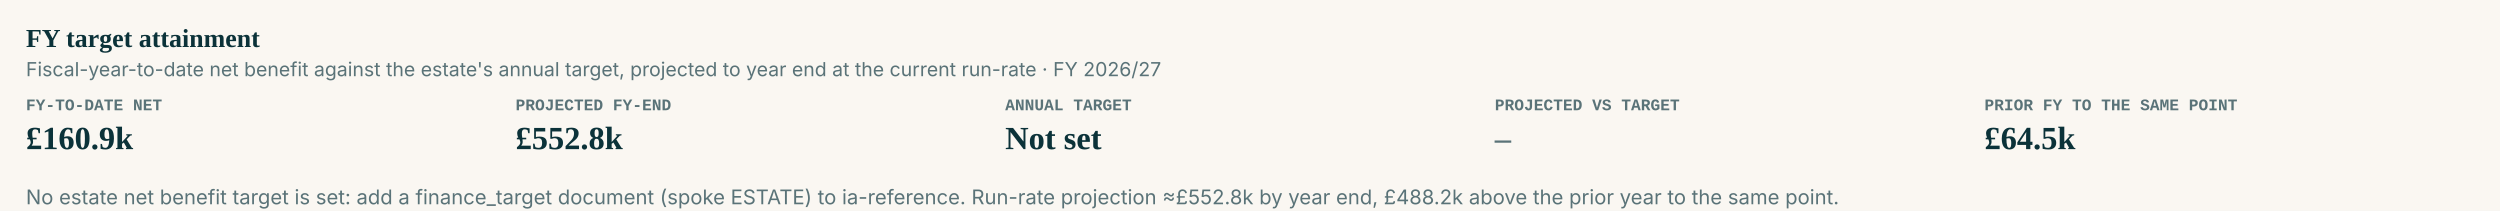
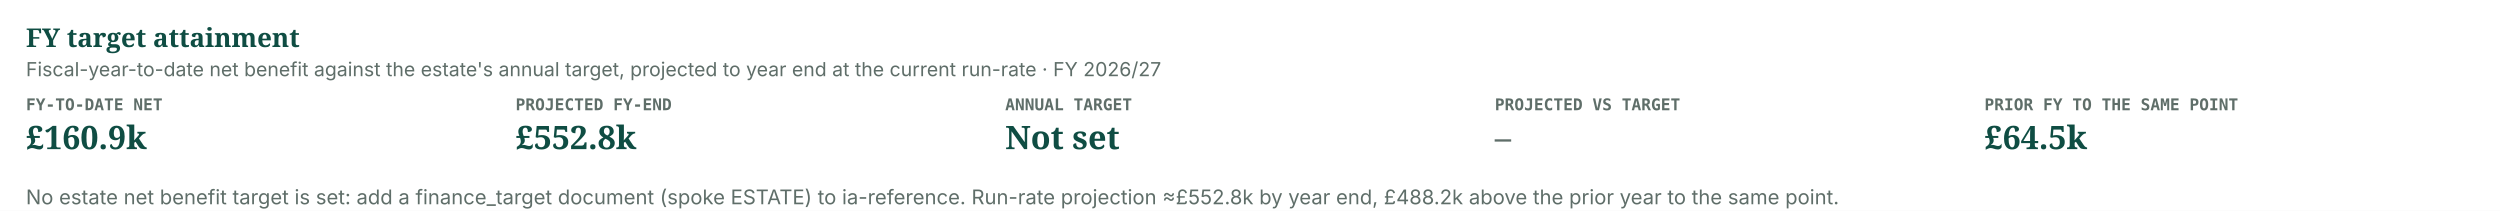
<svg xmlns="http://www.w3.org/2000/svg" version="1.1" class="marks" width="1542" height="130" viewBox="0 0 1542 130">
-   <rect width="1542" height="130" fill="#FAF7F2" />
+   <rect width="1542" height="130" fill="#FFFFFF" />
  <g fill="none" stroke-miterlimit="10" transform="translate(0,0)">
    <g class="mark-group role-frame root" role="graphics-object" aria-roledescription="group mark container">
      <g transform="translate(0,0)">
        <path class="background" aria-hidden="true" d="M0,0h1542v130h-1542Z" />
        <g>
          <g class="mark-text role-mark frame_title" role="graphics-object" aria-roledescription="text mark container">
-             <text text-anchor="start" transform="translate(16,29)" font-family="Georgia, Gelasio, 'Times New Roman', serif" font-size="16px" font-weight="bold" fill="#0B3239">FY target attainment</text>
+             <text text-anchor="start" transform="translate(16,29)" font-family="Fraunces, Cambria, Georgia, Gelasio, serif" font-size="16px" font-weight="bold" fill="#0F4D43">FY target attainment</text>
          </g>
          <g class="mark-text role-mark" role="graphics-object" aria-roledescription="text mark container">
-             <text text-anchor="start" transform="translate(16,47)" font-family="Calibri, Carlito, 'Segoe UI', Inter, Arial, sans-serif" font-size="12px" fill="#5A7378">Fiscal-year-to-date net benefit against the estate's annual target, projected to year end at the current run-rate · FY 2026/27</text>
+             <text text-anchor="start" transform="translate(16,47)" font-family="Inter, 'Segoe UI', Carlito, Calibri, Arial, sans-serif" font-size="12px" fill="#5F6E69">Fiscal-year-to-date net benefit against the estate's annual target, projected to year end at the current run-rate · FY 2026/27</text>
          </g>
          <g class="mark-text role-mark" role="graphics-object" aria-roledescription="text mark container">
-             <text text-anchor="start" transform="translate(16,68)" font-family="'JetBrains Mono', 'Roboto Mono', Consolas, 'Courier New', monospace" font-size="10px" font-weight="bold" fill="#5A7378">FY-TO-DATE NET</text>
+             <text text-anchor="start" transform="translate(16,68)" font-family="'JetBrains Mono', Consolas, 'Roboto Mono', monospace" font-size="10px" font-weight="bold" fill="#5F6E69">FY-TO-DATE NET</text>
          </g>
          <g class="mark-text role-mark" role="graphics-object" aria-roledescription="text mark container">
-             <text text-anchor="start" transform="translate(16,92)" font-family="Georgia, Gelasio, 'Times New Roman', serif" font-size="20px" font-weight="bold" fill="#0B3239">£160.9k</text>
+             <text text-anchor="start" transform="translate(16,92)" font-family="Fraunces, Cambria, Georgia, Gelasio, serif" font-size="20px" font-weight="bold" fill="#0F4D43">£160.9k</text>
          </g>
          <g class="mark-text role-mark" role="graphics-object" aria-roledescription="text mark container">
-             <text text-anchor="start" transform="translate(318,68)" font-family="'JetBrains Mono', 'Roboto Mono', Consolas, 'Courier New', monospace" font-size="10px" font-weight="bold" fill="#5A7378">PROJECTED FY-END</text>
+             <text text-anchor="start" transform="translate(318,68)" font-family="'JetBrains Mono', Consolas, 'Roboto Mono', monospace" font-size="10px" font-weight="bold" fill="#5F6E69">PROJECTED FY-END</text>
          </g>
          <g class="mark-text role-mark" role="graphics-object" aria-roledescription="text mark container">
-             <text text-anchor="start" transform="translate(318,92)" font-family="Georgia, Gelasio, 'Times New Roman', serif" font-size="20px" font-weight="bold" fill="#0B3239">£552.8k</text>
+             <text text-anchor="start" transform="translate(318,92)" font-family="Fraunces, Cambria, Georgia, Gelasio, serif" font-size="20px" font-weight="bold" fill="#0F4D43">£552.8k</text>
          </g>
          <g class="mark-text role-mark" role="graphics-object" aria-roledescription="text mark container">
-             <text text-anchor="start" transform="translate(620,68)" font-family="'JetBrains Mono', 'Roboto Mono', Consolas, 'Courier New', monospace" font-size="10px" font-weight="bold" fill="#5A7378">ANNUAL TARGET</text>
+             <text text-anchor="start" transform="translate(620,68)" font-family="'JetBrains Mono', Consolas, 'Roboto Mono', monospace" font-size="10px" font-weight="bold" fill="#5F6E69">ANNUAL TARGET</text>
          </g>
          <g class="mark-text role-mark" role="graphics-object" aria-roledescription="text mark container">
-             <text text-anchor="start" transform="translate(620,92)" font-family="Georgia, Gelasio, 'Times New Roman', serif" font-size="20px" font-weight="bold" fill="#0B3239">Not set</text>
+             <text text-anchor="start" transform="translate(620,92)" font-family="Fraunces, Cambria, Georgia, Gelasio, serif" font-size="20px" font-weight="bold" fill="#0F4D43">Not set</text>
          </g>
          <g class="mark-text role-mark" role="graphics-object" aria-roledescription="text mark container">
-             <text text-anchor="start" transform="translate(922,68)" font-family="'JetBrains Mono', 'Roboto Mono', Consolas, 'Courier New', monospace" font-size="10px" font-weight="bold" fill="#5A7378">PROJECTED VS TARGET</text>
+             <text text-anchor="start" transform="translate(922,68)" font-family="'JetBrains Mono', Consolas, 'Roboto Mono', monospace" font-size="10px" font-weight="bold" fill="#5F6E69">PROJECTED VS TARGET</text>
          </g>
          <g class="mark-text role-mark" role="graphics-object" aria-roledescription="text mark container">
-             <text text-anchor="start" transform="translate(922,92)" font-family="Georgia, Gelasio, 'Times New Roman', serif" font-size="20px" font-weight="bold" fill="#5A7378">–</text>
+             <text text-anchor="start" transform="translate(922,92)" font-family="Fraunces, Cambria, Georgia, Gelasio, serif" font-size="20px" font-weight="bold" fill="#5F6E69">–</text>
          </g>
          <g class="mark-text role-mark" role="graphics-object" aria-roledescription="text mark container">
-             <text text-anchor="start" transform="translate(1224,68)" font-family="'JetBrains Mono', 'Roboto Mono', Consolas, 'Courier New', monospace" font-size="10px" font-weight="bold" fill="#5A7378">PRIOR FY TO THE SAME POINT</text>
+             <text text-anchor="start" transform="translate(1224,68)" font-family="'JetBrains Mono', Consolas, 'Roboto Mono', monospace" font-size="10px" font-weight="bold" fill="#5F6E69">PRIOR FY TO THE SAME POINT</text>
          </g>
          <g class="mark-text role-mark" role="graphics-object" aria-roledescription="text mark container">
-             <text text-anchor="start" transform="translate(1224,92)" font-family="Georgia, Gelasio, 'Times New Roman', serif" font-size="20px" font-weight="bold" fill="#0B3239">£64.5k</text>
+             <text text-anchor="start" transform="translate(1224,92)" font-family="Fraunces, Cambria, Georgia, Gelasio, serif" font-size="20px" font-weight="bold" fill="#0F4D43">£64.5k</text>
          </g>
          <g class="mark-text role-mark" role="graphics-object" aria-roledescription="text mark container">
-             <text text-anchor="start" transform="translate(16,126)" font-family="Calibri, Carlito, 'Segoe UI', Inter, Arial, sans-serif" font-size="12.5px" fill="#5A7378">No estate net benefit target is set: add a finance_target document (spoke ESTATE) to ia-reference. Run-rate projection ≈£552.8k by year end, £488.2k above the prior year to the same point.</text>
+             <text text-anchor="start" transform="translate(16,126)" font-family="Inter, 'Segoe UI', Carlito, Calibri, Arial, sans-serif" font-size="12.5px" fill="#5F6E69">No estate net benefit target is set: add a finance_target document (spoke ESTATE) to ia-reference. Run-rate projection ≈£552.8k by year end, £488.2k above the prior year to the same point.</text>
          </g>
        </g>
        <path class="foreground" aria-hidden="true" d="" display="none" />
      </g>
    </g>
  </g>
</svg>
